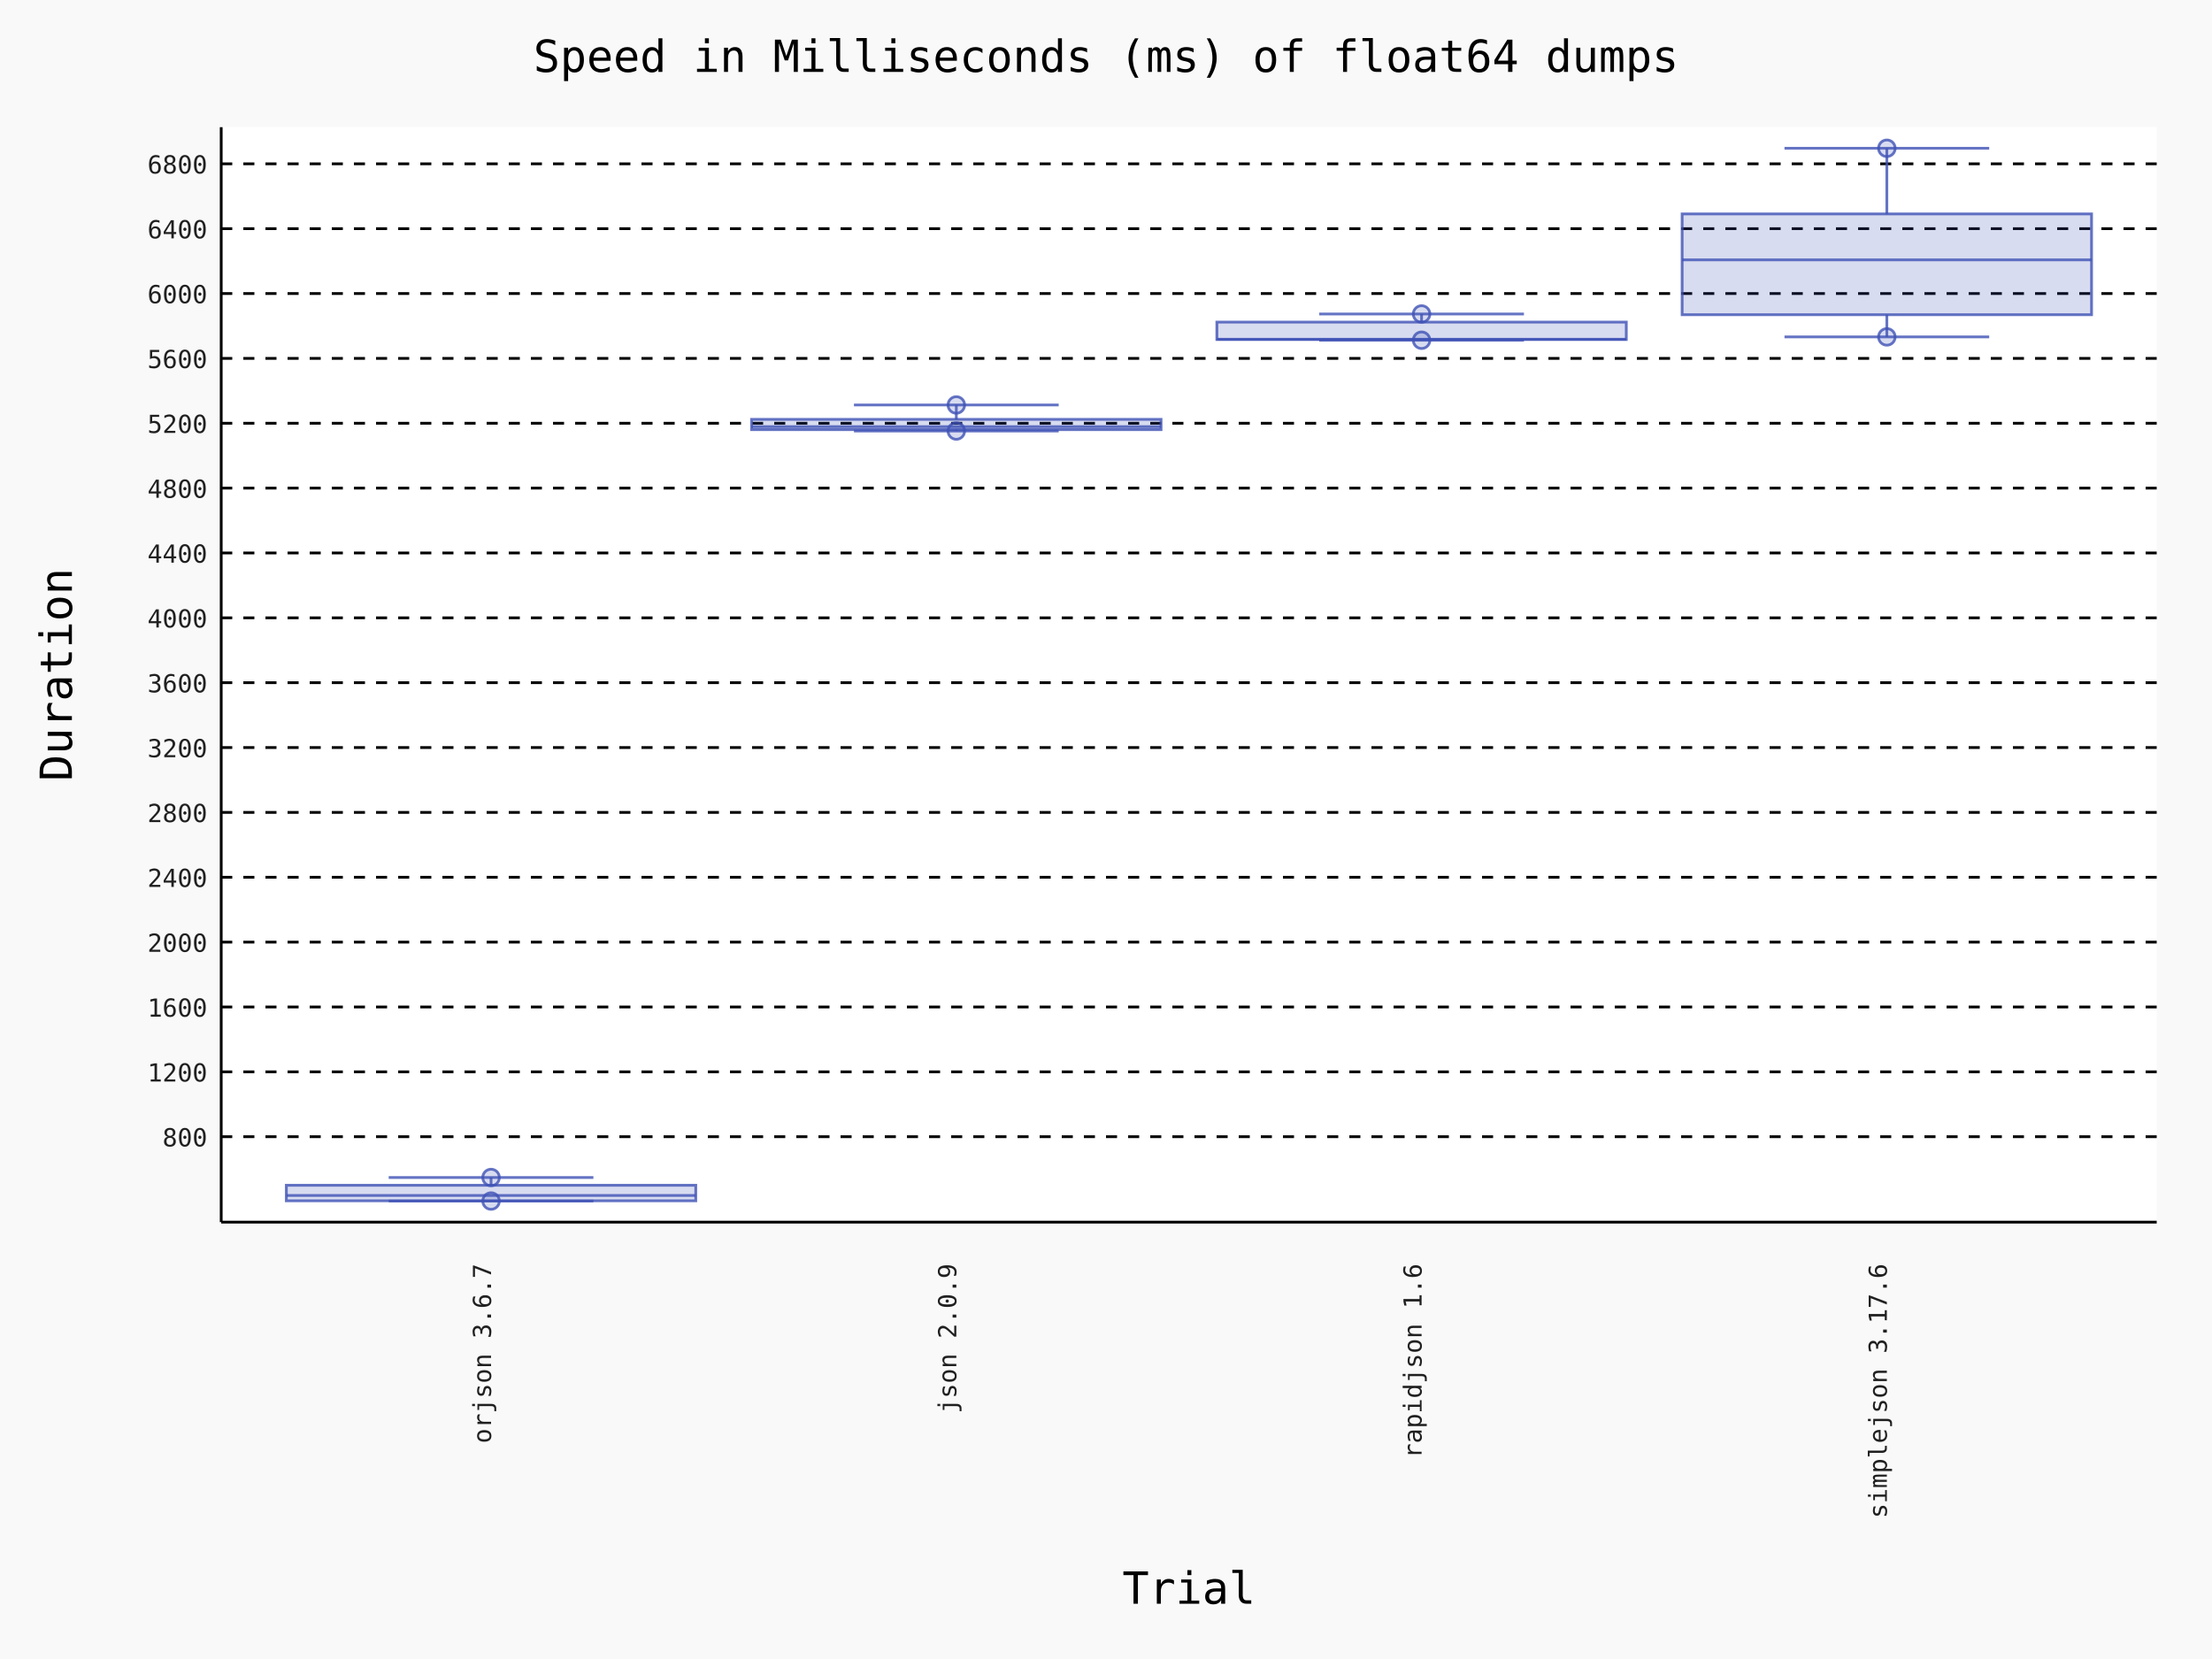
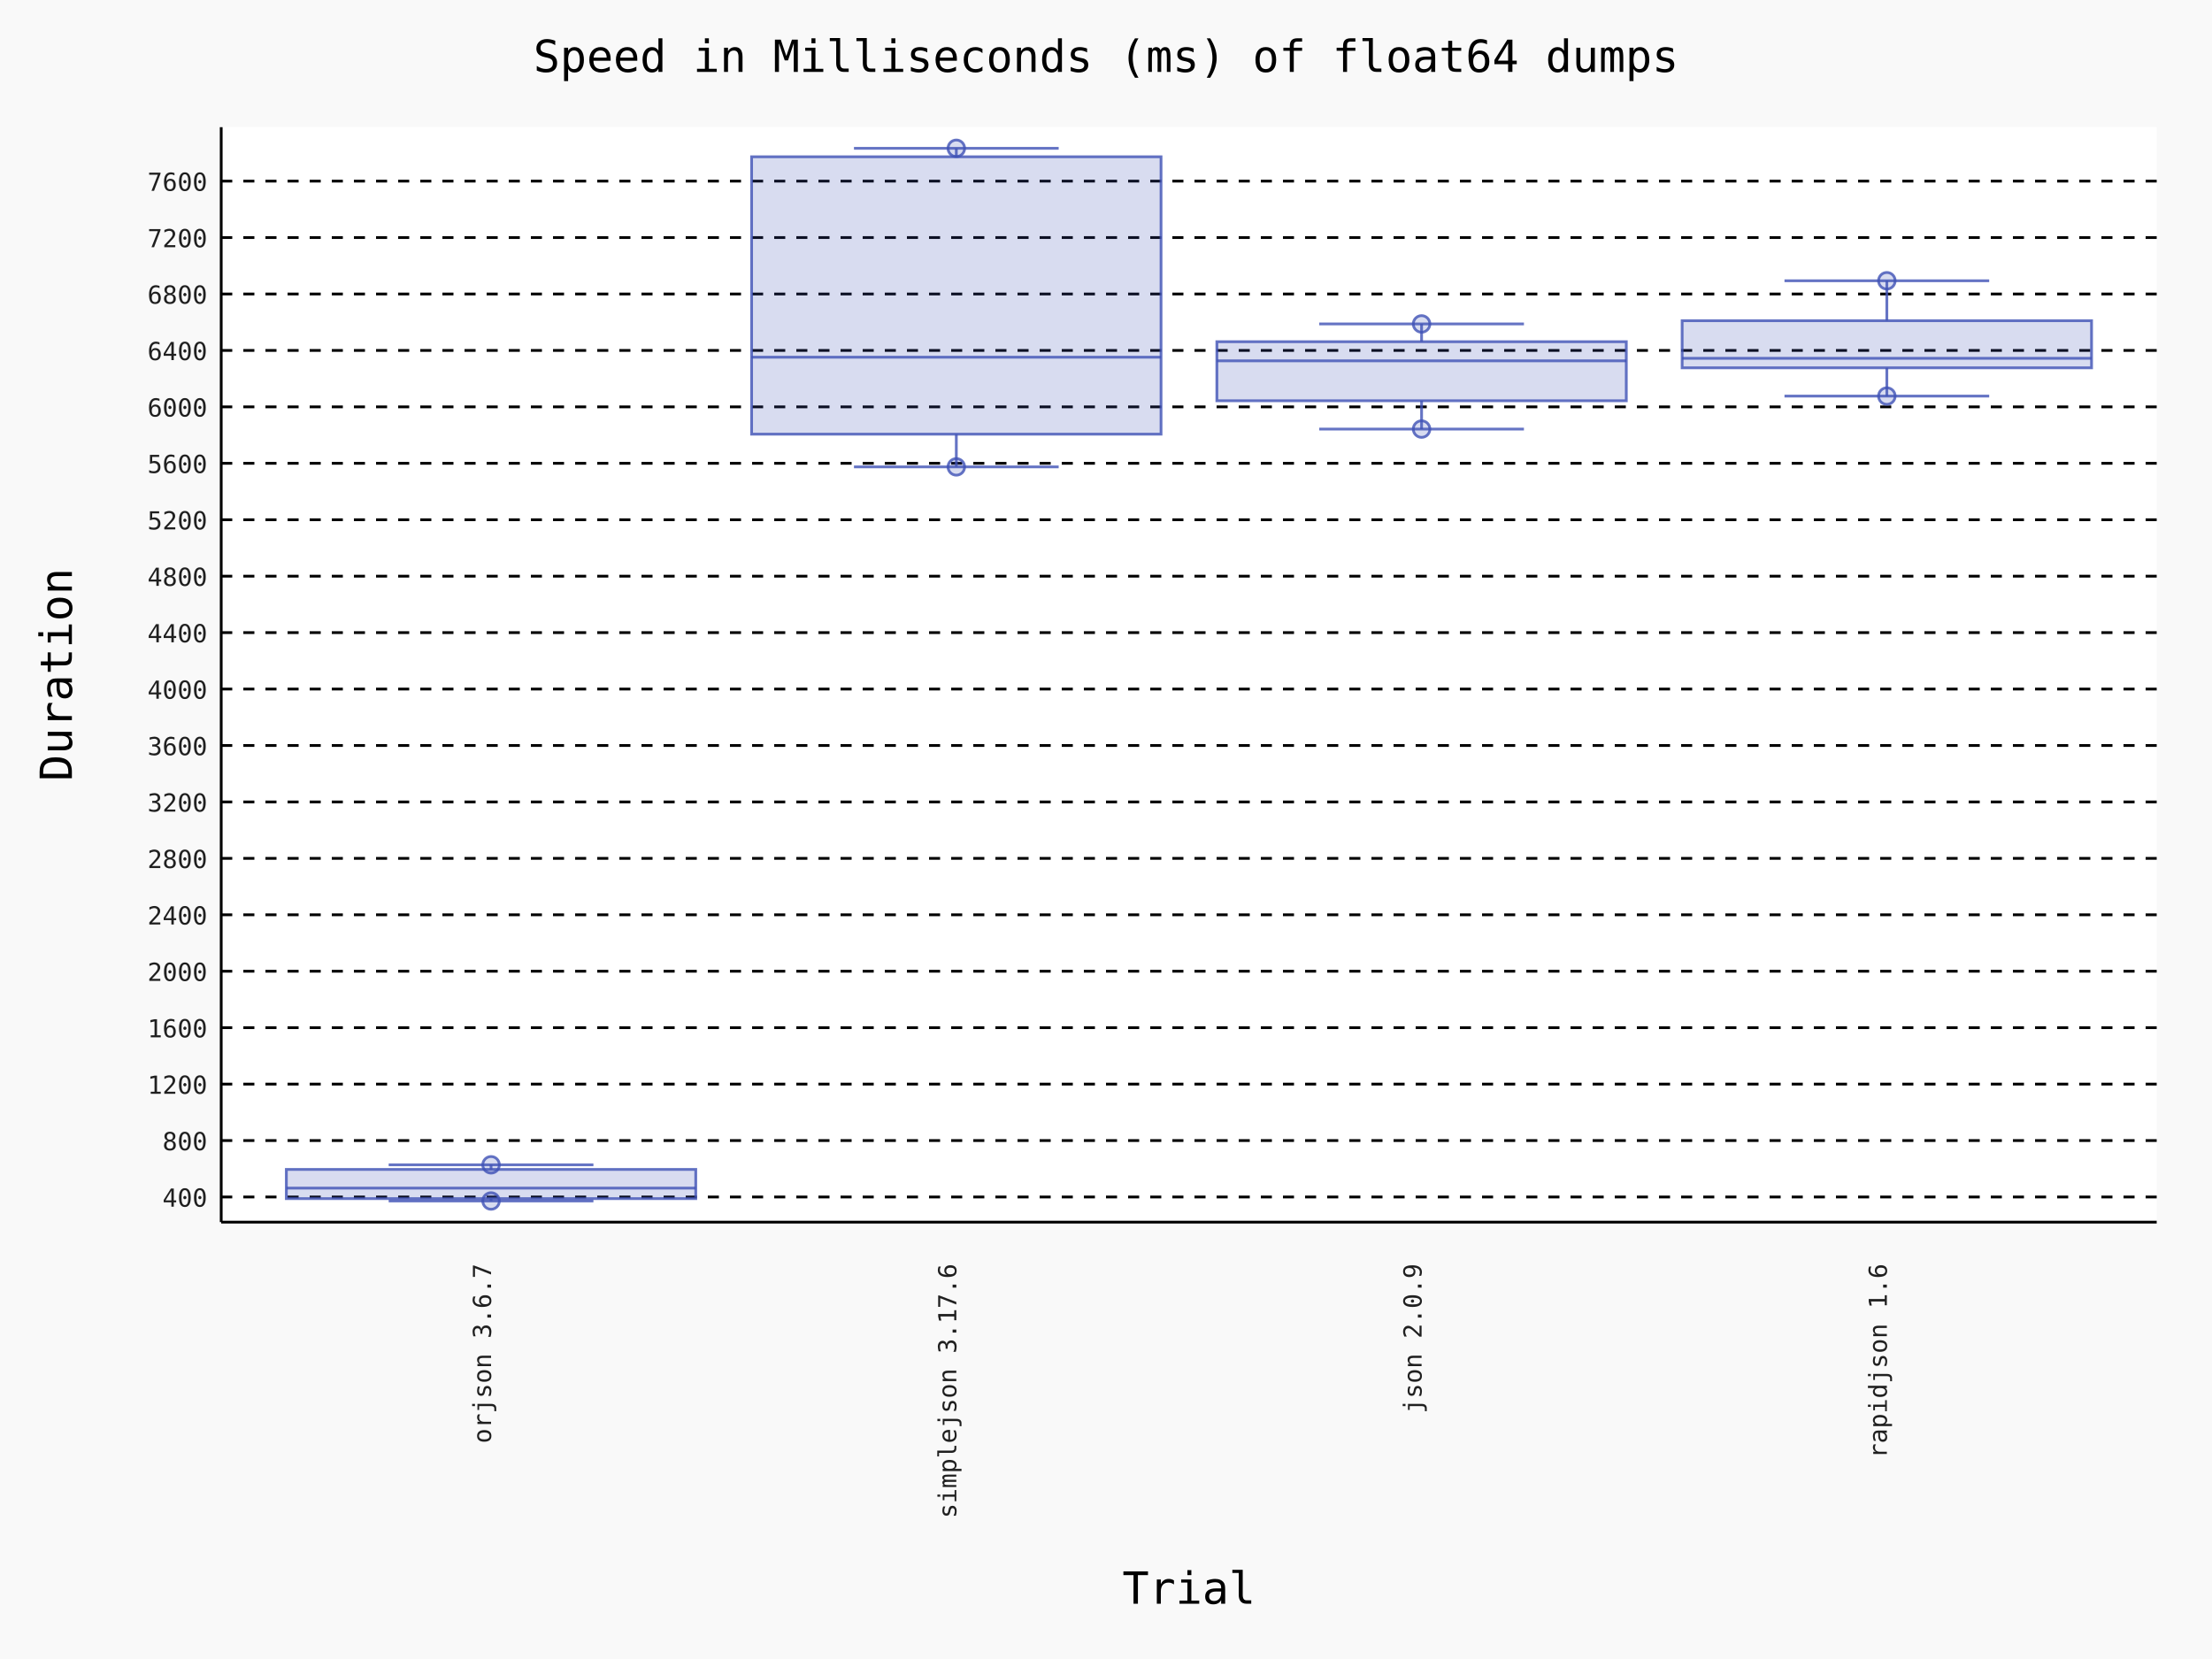
- <svg xmlns="http://www.w3.org/2000/svg" id="chart-62da3512-3def-4bbe-b81f-a2ab0388525a" class="pygal-chart" viewBox="0 0 800 600">
+ <svg xmlns="http://www.w3.org/2000/svg" id="chart-a0ef05c3-7098-433a-9651-b5ea1ead9136" class="pygal-chart" viewBox="0 0 800 600">
  <defs>
-     <style type="text/css">#chart-62da3512-3def-4bbe-b81f-a2ab0388525a{-webkit-user-select:none;-webkit-font-smoothing:antialiased;font-family:Consolas,"Deja Vu Sans Mono","Bitstream Vera Sans Mono","Courier New",monospace}#chart-62da3512-3def-4bbe-b81f-a2ab0388525a .title{font-family:Consolas,"Deja Vu Sans Mono","Bitstream Vera Sans Mono","Courier New",monospace;font-size:16px}#chart-62da3512-3def-4bbe-b81f-a2ab0388525a .legends .legend text{font-family:Consolas,"Deja Vu Sans Mono","Bitstream Vera Sans Mono","Courier New",monospace;font-size:14px}#chart-62da3512-3def-4bbe-b81f-a2ab0388525a .axis text{font-family:Consolas,"Deja Vu Sans Mono","Bitstream Vera Sans Mono","Courier New",monospace;font-size:10px}#chart-62da3512-3def-4bbe-b81f-a2ab0388525a .axis text.major{font-family:Consolas,"Deja Vu Sans Mono","Bitstream Vera Sans Mono","Courier New",monospace;font-size:10px}#chart-62da3512-3def-4bbe-b81f-a2ab0388525a .text-overlay text.value{font-family:Consolas,"Deja Vu Sans Mono","Bitstream Vera Sans Mono","Courier New",monospace;font-size:16px}#chart-62da3512-3def-4bbe-b81f-a2ab0388525a .text-overlay text.label{font-family:Consolas,"Deja Vu Sans Mono","Bitstream Vera Sans Mono","Courier New",monospace;font-size:10px}#chart-62da3512-3def-4bbe-b81f-a2ab0388525a .tooltip{font-family:Consolas,"Deja Vu Sans Mono","Bitstream Vera Sans Mono","Courier New",monospace;font-size:14px}#chart-62da3512-3def-4bbe-b81f-a2ab0388525a text.no_data{font-family:Consolas,"Deja Vu Sans Mono","Bitstream Vera Sans Mono","Courier New",monospace;font-size:64px}
- #chart-62da3512-3def-4bbe-b81f-a2ab0388525a{background-color:rgba(249,249,249,1)}#chart-62da3512-3def-4bbe-b81f-a2ab0388525a path,#chart-62da3512-3def-4bbe-b81f-a2ab0388525a line,#chart-62da3512-3def-4bbe-b81f-a2ab0388525a rect,#chart-62da3512-3def-4bbe-b81f-a2ab0388525a circle{-webkit-transition:150ms;-moz-transition:150ms;transition:150ms}#chart-62da3512-3def-4bbe-b81f-a2ab0388525a .graph &gt; .background{fill:rgba(249,249,249,1)}#chart-62da3512-3def-4bbe-b81f-a2ab0388525a .plot &gt; .background{fill:rgba(255,255,255,1)}#chart-62da3512-3def-4bbe-b81f-a2ab0388525a .graph{fill:rgba(0,0,0,.87)}#chart-62da3512-3def-4bbe-b81f-a2ab0388525a text.no_data{fill:rgba(0,0,0,1)}#chart-62da3512-3def-4bbe-b81f-a2ab0388525a .title{fill:rgba(0,0,0,1)}#chart-62da3512-3def-4bbe-b81f-a2ab0388525a .legends .legend text{fill:rgba(0,0,0,.87)}#chart-62da3512-3def-4bbe-b81f-a2ab0388525a .legends .legend:hover text{fill:rgba(0,0,0,1)}#chart-62da3512-3def-4bbe-b81f-a2ab0388525a .axis .line{stroke:rgba(0,0,0,1)}#chart-62da3512-3def-4bbe-b81f-a2ab0388525a .axis .guide.line{stroke:rgba(0,0,0,.54)}#chart-62da3512-3def-4bbe-b81f-a2ab0388525a .axis .major.line{stroke:rgba(0,0,0,.87)}#chart-62da3512-3def-4bbe-b81f-a2ab0388525a .axis text.major{fill:rgba(0,0,0,1)}#chart-62da3512-3def-4bbe-b81f-a2ab0388525a .axis.y .guides:hover .guide.line,#chart-62da3512-3def-4bbe-b81f-a2ab0388525a .line-graph .axis.x .guides:hover .guide.line,#chart-62da3512-3def-4bbe-b81f-a2ab0388525a .stackedline-graph .axis.x .guides:hover .guide.line,#chart-62da3512-3def-4bbe-b81f-a2ab0388525a .xy-graph .axis.x .guides:hover .guide.line{stroke:rgba(0,0,0,1)}#chart-62da3512-3def-4bbe-b81f-a2ab0388525a .axis .guides:hover text{fill:rgba(0,0,0,1)}#chart-62da3512-3def-4bbe-b81f-a2ab0388525a .reactive{fill-opacity:.7;stroke-opacity:.8;stroke-width:1}#chart-62da3512-3def-4bbe-b81f-a2ab0388525a .ci{stroke:rgba(0,0,0,.87)}#chart-62da3512-3def-4bbe-b81f-a2ab0388525a .reactive.active,#chart-62da3512-3def-4bbe-b81f-a2ab0388525a .active .reactive{fill-opacity:.8;stroke-opacity:.9;stroke-width:4}#chart-62da3512-3def-4bbe-b81f-a2ab0388525a .ci .reactive.active{stroke-width:1.5}#chart-62da3512-3def-4bbe-b81f-a2ab0388525a .series text{fill:rgba(0,0,0,1)}#chart-62da3512-3def-4bbe-b81f-a2ab0388525a .tooltip rect{fill:rgba(255,255,255,1);stroke:rgba(0,0,0,1);-webkit-transition:opacity 150ms;-moz-transition:opacity 150ms;transition:opacity 150ms}#chart-62da3512-3def-4bbe-b81f-a2ab0388525a .tooltip .label{fill:rgba(0,0,0,.87)}#chart-62da3512-3def-4bbe-b81f-a2ab0388525a .tooltip .label{fill:rgba(0,0,0,.87)}#chart-62da3512-3def-4bbe-b81f-a2ab0388525a .tooltip .legend{font-size:.8em;fill:rgba(0,0,0,.54)}#chart-62da3512-3def-4bbe-b81f-a2ab0388525a .tooltip .x_label{font-size:.6em;fill:rgba(0,0,0,1)}#chart-62da3512-3def-4bbe-b81f-a2ab0388525a .tooltip .xlink{font-size:.5em;text-decoration:underline}#chart-62da3512-3def-4bbe-b81f-a2ab0388525a .tooltip .value{font-size:1.5em}#chart-62da3512-3def-4bbe-b81f-a2ab0388525a .bound{font-size:.5em}#chart-62da3512-3def-4bbe-b81f-a2ab0388525a .max-value{font-size:.75em;fill:rgba(0,0,0,.54)}#chart-62da3512-3def-4bbe-b81f-a2ab0388525a .map-element{fill:rgba(255,255,255,1);stroke:rgba(0,0,0,.54) !important}#chart-62da3512-3def-4bbe-b81f-a2ab0388525a .map-element .reactive{fill-opacity:inherit;stroke-opacity:inherit}#chart-62da3512-3def-4bbe-b81f-a2ab0388525a .color-0,#chart-62da3512-3def-4bbe-b81f-a2ab0388525a .color-0 a:visited{stroke:#3F51B5;fill:#3F51B5}#chart-62da3512-3def-4bbe-b81f-a2ab0388525a .color-1,#chart-62da3512-3def-4bbe-b81f-a2ab0388525a .color-1 a:visited{stroke:#3F51B5;fill:#3F51B5}#chart-62da3512-3def-4bbe-b81f-a2ab0388525a .color-2,#chart-62da3512-3def-4bbe-b81f-a2ab0388525a .color-2 a:visited{stroke:#3F51B5;fill:#3F51B5}#chart-62da3512-3def-4bbe-b81f-a2ab0388525a .color-3,#chart-62da3512-3def-4bbe-b81f-a2ab0388525a .color-3 a:visited{stroke:#3F51B5;fill:#3F51B5}#chart-62da3512-3def-4bbe-b81f-a2ab0388525a .text-overlay .color-0 text{fill:black}#chart-62da3512-3def-4bbe-b81f-a2ab0388525a .text-overlay .color-1 text{fill:black}#chart-62da3512-3def-4bbe-b81f-a2ab0388525a .text-overlay .color-2 text{fill:black}#chart-62da3512-3def-4bbe-b81f-a2ab0388525a .text-overlay .color-3 text{fill:black}
- #chart-62da3512-3def-4bbe-b81f-a2ab0388525a text.no_data{text-anchor:middle}#chart-62da3512-3def-4bbe-b81f-a2ab0388525a .guide.line{fill:none}#chart-62da3512-3def-4bbe-b81f-a2ab0388525a .centered{text-anchor:middle}#chart-62da3512-3def-4bbe-b81f-a2ab0388525a .title{text-anchor:middle}#chart-62da3512-3def-4bbe-b81f-a2ab0388525a .legends .legend text{fill-opacity:1}#chart-62da3512-3def-4bbe-b81f-a2ab0388525a .axis.x text{text-anchor:middle}#chart-62da3512-3def-4bbe-b81f-a2ab0388525a .axis.x:not(.web) text[transform]{text-anchor:start}#chart-62da3512-3def-4bbe-b81f-a2ab0388525a .axis.x:not(.web) text[transform].backwards{text-anchor:end}#chart-62da3512-3def-4bbe-b81f-a2ab0388525a .axis.y text{text-anchor:end}#chart-62da3512-3def-4bbe-b81f-a2ab0388525a .axis.y text[transform].backwards{text-anchor:start}#chart-62da3512-3def-4bbe-b81f-a2ab0388525a .axis.y2 text{text-anchor:start}#chart-62da3512-3def-4bbe-b81f-a2ab0388525a .axis.y2 text[transform].backwards{text-anchor:end}#chart-62da3512-3def-4bbe-b81f-a2ab0388525a .axis .guide.line{stroke-dasharray:4,4;stroke:black}#chart-62da3512-3def-4bbe-b81f-a2ab0388525a .axis .major.guide.line{stroke-dasharray:6,6;stroke:black}#chart-62da3512-3def-4bbe-b81f-a2ab0388525a .horizontal .axis.y .guide.line,#chart-62da3512-3def-4bbe-b81f-a2ab0388525a .horizontal .axis.y2 .guide.line,#chart-62da3512-3def-4bbe-b81f-a2ab0388525a .vertical .axis.x .guide.line{opacity:0}#chart-62da3512-3def-4bbe-b81f-a2ab0388525a .horizontal .axis.always_show .guide.line,#chart-62da3512-3def-4bbe-b81f-a2ab0388525a .vertical .axis.always_show .guide.line{opacity:1 !important}#chart-62da3512-3def-4bbe-b81f-a2ab0388525a .axis.y .guides:hover .guide.line,#chart-62da3512-3def-4bbe-b81f-a2ab0388525a .axis.y2 .guides:hover .guide.line,#chart-62da3512-3def-4bbe-b81f-a2ab0388525a .axis.x .guides:hover .guide.line{opacity:1}#chart-62da3512-3def-4bbe-b81f-a2ab0388525a .axis .guides:hover text{opacity:1}#chart-62da3512-3def-4bbe-b81f-a2ab0388525a .nofill{fill:none}#chart-62da3512-3def-4bbe-b81f-a2ab0388525a .subtle-fill{fill-opacity:.2}#chart-62da3512-3def-4bbe-b81f-a2ab0388525a .dot{stroke-width:1px;fill-opacity:1;stroke-opacity:1}#chart-62da3512-3def-4bbe-b81f-a2ab0388525a .dot.active{stroke-width:5px}#chart-62da3512-3def-4bbe-b81f-a2ab0388525a .dot.negative{fill:transparent}#chart-62da3512-3def-4bbe-b81f-a2ab0388525a text,#chart-62da3512-3def-4bbe-b81f-a2ab0388525a tspan{stroke:none !important}#chart-62da3512-3def-4bbe-b81f-a2ab0388525a .series text.active{opacity:1}#chart-62da3512-3def-4bbe-b81f-a2ab0388525a .tooltip rect{fill-opacity:.95;stroke-width:.5}#chart-62da3512-3def-4bbe-b81f-a2ab0388525a .tooltip text{fill-opacity:1}#chart-62da3512-3def-4bbe-b81f-a2ab0388525a .showable{visibility:hidden}#chart-62da3512-3def-4bbe-b81f-a2ab0388525a .showable.shown{visibility:visible}#chart-62da3512-3def-4bbe-b81f-a2ab0388525a .gauge-background{fill:rgba(229,229,229,1);stroke:none}#chart-62da3512-3def-4bbe-b81f-a2ab0388525a .bg-lines{stroke:rgba(249,249,249,1);stroke-width:2px}
+     <style type="text/css">#chart-a0ef05c3-7098-433a-9651-b5ea1ead9136{-webkit-user-select:none;-webkit-font-smoothing:antialiased;font-family:Consolas,"Deja Vu Sans Mono","Bitstream Vera Sans Mono","Courier New",monospace}#chart-a0ef05c3-7098-433a-9651-b5ea1ead9136 .title{font-family:Consolas,"Deja Vu Sans Mono","Bitstream Vera Sans Mono","Courier New",monospace;font-size:16px}#chart-a0ef05c3-7098-433a-9651-b5ea1ead9136 .legends .legend text{font-family:Consolas,"Deja Vu Sans Mono","Bitstream Vera Sans Mono","Courier New",monospace;font-size:14px}#chart-a0ef05c3-7098-433a-9651-b5ea1ead9136 .axis text{font-family:Consolas,"Deja Vu Sans Mono","Bitstream Vera Sans Mono","Courier New",monospace;font-size:10px}#chart-a0ef05c3-7098-433a-9651-b5ea1ead9136 .axis text.major{font-family:Consolas,"Deja Vu Sans Mono","Bitstream Vera Sans Mono","Courier New",monospace;font-size:10px}#chart-a0ef05c3-7098-433a-9651-b5ea1ead9136 .text-overlay text.value{font-family:Consolas,"Deja Vu Sans Mono","Bitstream Vera Sans Mono","Courier New",monospace;font-size:16px}#chart-a0ef05c3-7098-433a-9651-b5ea1ead9136 .text-overlay text.label{font-family:Consolas,"Deja Vu Sans Mono","Bitstream Vera Sans Mono","Courier New",monospace;font-size:10px}#chart-a0ef05c3-7098-433a-9651-b5ea1ead9136 .tooltip{font-family:Consolas,"Deja Vu Sans Mono","Bitstream Vera Sans Mono","Courier New",monospace;font-size:14px}#chart-a0ef05c3-7098-433a-9651-b5ea1ead9136 text.no_data{font-family:Consolas,"Deja Vu Sans Mono","Bitstream Vera Sans Mono","Courier New",monospace;font-size:64px}
+ #chart-a0ef05c3-7098-433a-9651-b5ea1ead9136{background-color:rgba(249,249,249,1)}#chart-a0ef05c3-7098-433a-9651-b5ea1ead9136 path,#chart-a0ef05c3-7098-433a-9651-b5ea1ead9136 line,#chart-a0ef05c3-7098-433a-9651-b5ea1ead9136 rect,#chart-a0ef05c3-7098-433a-9651-b5ea1ead9136 circle{-webkit-transition:150ms;-moz-transition:150ms;transition:150ms}#chart-a0ef05c3-7098-433a-9651-b5ea1ead9136 .graph &gt; .background{fill:rgba(249,249,249,1)}#chart-a0ef05c3-7098-433a-9651-b5ea1ead9136 .plot &gt; .background{fill:rgba(255,255,255,1)}#chart-a0ef05c3-7098-433a-9651-b5ea1ead9136 .graph{fill:rgba(0,0,0,.87)}#chart-a0ef05c3-7098-433a-9651-b5ea1ead9136 text.no_data{fill:rgba(0,0,0,1)}#chart-a0ef05c3-7098-433a-9651-b5ea1ead9136 .title{fill:rgba(0,0,0,1)}#chart-a0ef05c3-7098-433a-9651-b5ea1ead9136 .legends .legend text{fill:rgba(0,0,0,.87)}#chart-a0ef05c3-7098-433a-9651-b5ea1ead9136 .legends .legend:hover text{fill:rgba(0,0,0,1)}#chart-a0ef05c3-7098-433a-9651-b5ea1ead9136 .axis .line{stroke:rgba(0,0,0,1)}#chart-a0ef05c3-7098-433a-9651-b5ea1ead9136 .axis .guide.line{stroke:rgba(0,0,0,.54)}#chart-a0ef05c3-7098-433a-9651-b5ea1ead9136 .axis .major.line{stroke:rgba(0,0,0,.87)}#chart-a0ef05c3-7098-433a-9651-b5ea1ead9136 .axis text.major{fill:rgba(0,0,0,1)}#chart-a0ef05c3-7098-433a-9651-b5ea1ead9136 .axis.y .guides:hover .guide.line,#chart-a0ef05c3-7098-433a-9651-b5ea1ead9136 .line-graph .axis.x .guides:hover .guide.line,#chart-a0ef05c3-7098-433a-9651-b5ea1ead9136 .stackedline-graph .axis.x .guides:hover .guide.line,#chart-a0ef05c3-7098-433a-9651-b5ea1ead9136 .xy-graph .axis.x .guides:hover .guide.line{stroke:rgba(0,0,0,1)}#chart-a0ef05c3-7098-433a-9651-b5ea1ead9136 .axis .guides:hover text{fill:rgba(0,0,0,1)}#chart-a0ef05c3-7098-433a-9651-b5ea1ead9136 .reactive{fill-opacity:.7;stroke-opacity:.8;stroke-width:1}#chart-a0ef05c3-7098-433a-9651-b5ea1ead9136 .ci{stroke:rgba(0,0,0,.87)}#chart-a0ef05c3-7098-433a-9651-b5ea1ead9136 .reactive.active,#chart-a0ef05c3-7098-433a-9651-b5ea1ead9136 .active .reactive{fill-opacity:.8;stroke-opacity:.9;stroke-width:4}#chart-a0ef05c3-7098-433a-9651-b5ea1ead9136 .ci .reactive.active{stroke-width:1.5}#chart-a0ef05c3-7098-433a-9651-b5ea1ead9136 .series text{fill:rgba(0,0,0,1)}#chart-a0ef05c3-7098-433a-9651-b5ea1ead9136 .tooltip rect{fill:rgba(255,255,255,1);stroke:rgba(0,0,0,1);-webkit-transition:opacity 150ms;-moz-transition:opacity 150ms;transition:opacity 150ms}#chart-a0ef05c3-7098-433a-9651-b5ea1ead9136 .tooltip .label{fill:rgba(0,0,0,.87)}#chart-a0ef05c3-7098-433a-9651-b5ea1ead9136 .tooltip .label{fill:rgba(0,0,0,.87)}#chart-a0ef05c3-7098-433a-9651-b5ea1ead9136 .tooltip .legend{font-size:.8em;fill:rgba(0,0,0,.54)}#chart-a0ef05c3-7098-433a-9651-b5ea1ead9136 .tooltip .x_label{font-size:.6em;fill:rgba(0,0,0,1)}#chart-a0ef05c3-7098-433a-9651-b5ea1ead9136 .tooltip .xlink{font-size:.5em;text-decoration:underline}#chart-a0ef05c3-7098-433a-9651-b5ea1ead9136 .tooltip .value{font-size:1.5em}#chart-a0ef05c3-7098-433a-9651-b5ea1ead9136 .bound{font-size:.5em}#chart-a0ef05c3-7098-433a-9651-b5ea1ead9136 .max-value{font-size:.75em;fill:rgba(0,0,0,.54)}#chart-a0ef05c3-7098-433a-9651-b5ea1ead9136 .map-element{fill:rgba(255,255,255,1);stroke:rgba(0,0,0,.54) !important}#chart-a0ef05c3-7098-433a-9651-b5ea1ead9136 .map-element .reactive{fill-opacity:inherit;stroke-opacity:inherit}#chart-a0ef05c3-7098-433a-9651-b5ea1ead9136 .color-0,#chart-a0ef05c3-7098-433a-9651-b5ea1ead9136 .color-0 a:visited{stroke:#3F51B5;fill:#3F51B5}#chart-a0ef05c3-7098-433a-9651-b5ea1ead9136 .color-1,#chart-a0ef05c3-7098-433a-9651-b5ea1ead9136 .color-1 a:visited{stroke:#3F51B5;fill:#3F51B5}#chart-a0ef05c3-7098-433a-9651-b5ea1ead9136 .color-2,#chart-a0ef05c3-7098-433a-9651-b5ea1ead9136 .color-2 a:visited{stroke:#3F51B5;fill:#3F51B5}#chart-a0ef05c3-7098-433a-9651-b5ea1ead9136 .color-3,#chart-a0ef05c3-7098-433a-9651-b5ea1ead9136 .color-3 a:visited{stroke:#3F51B5;fill:#3F51B5}#chart-a0ef05c3-7098-433a-9651-b5ea1ead9136 .text-overlay .color-0 text{fill:black}#chart-a0ef05c3-7098-433a-9651-b5ea1ead9136 .text-overlay .color-1 text{fill:black}#chart-a0ef05c3-7098-433a-9651-b5ea1ead9136 .text-overlay .color-2 text{fill:black}#chart-a0ef05c3-7098-433a-9651-b5ea1ead9136 .text-overlay .color-3 text{fill:black}
+ #chart-a0ef05c3-7098-433a-9651-b5ea1ead9136 text.no_data{text-anchor:middle}#chart-a0ef05c3-7098-433a-9651-b5ea1ead9136 .guide.line{fill:none}#chart-a0ef05c3-7098-433a-9651-b5ea1ead9136 .centered{text-anchor:middle}#chart-a0ef05c3-7098-433a-9651-b5ea1ead9136 .title{text-anchor:middle}#chart-a0ef05c3-7098-433a-9651-b5ea1ead9136 .legends .legend text{fill-opacity:1}#chart-a0ef05c3-7098-433a-9651-b5ea1ead9136 .axis.x text{text-anchor:middle}#chart-a0ef05c3-7098-433a-9651-b5ea1ead9136 .axis.x:not(.web) text[transform]{text-anchor:start}#chart-a0ef05c3-7098-433a-9651-b5ea1ead9136 .axis.x:not(.web) text[transform].backwards{text-anchor:end}#chart-a0ef05c3-7098-433a-9651-b5ea1ead9136 .axis.y text{text-anchor:end}#chart-a0ef05c3-7098-433a-9651-b5ea1ead9136 .axis.y text[transform].backwards{text-anchor:start}#chart-a0ef05c3-7098-433a-9651-b5ea1ead9136 .axis.y2 text{text-anchor:start}#chart-a0ef05c3-7098-433a-9651-b5ea1ead9136 .axis.y2 text[transform].backwards{text-anchor:end}#chart-a0ef05c3-7098-433a-9651-b5ea1ead9136 .axis .guide.line{stroke-dasharray:4,4;stroke:black}#chart-a0ef05c3-7098-433a-9651-b5ea1ead9136 .axis .major.guide.line{stroke-dasharray:6,6;stroke:black}#chart-a0ef05c3-7098-433a-9651-b5ea1ead9136 .horizontal .axis.y .guide.line,#chart-a0ef05c3-7098-433a-9651-b5ea1ead9136 .horizontal .axis.y2 .guide.line,#chart-a0ef05c3-7098-433a-9651-b5ea1ead9136 .vertical .axis.x .guide.line{opacity:0}#chart-a0ef05c3-7098-433a-9651-b5ea1ead9136 .horizontal .axis.always_show .guide.line,#chart-a0ef05c3-7098-433a-9651-b5ea1ead9136 .vertical .axis.always_show .guide.line{opacity:1 !important}#chart-a0ef05c3-7098-433a-9651-b5ea1ead9136 .axis.y .guides:hover .guide.line,#chart-a0ef05c3-7098-433a-9651-b5ea1ead9136 .axis.y2 .guides:hover .guide.line,#chart-a0ef05c3-7098-433a-9651-b5ea1ead9136 .axis.x .guides:hover .guide.line{opacity:1}#chart-a0ef05c3-7098-433a-9651-b5ea1ead9136 .axis .guides:hover text{opacity:1}#chart-a0ef05c3-7098-433a-9651-b5ea1ead9136 .nofill{fill:none}#chart-a0ef05c3-7098-433a-9651-b5ea1ead9136 .subtle-fill{fill-opacity:.2}#chart-a0ef05c3-7098-433a-9651-b5ea1ead9136 .dot{stroke-width:1px;fill-opacity:1;stroke-opacity:1}#chart-a0ef05c3-7098-433a-9651-b5ea1ead9136 .dot.active{stroke-width:5px}#chart-a0ef05c3-7098-433a-9651-b5ea1ead9136 .dot.negative{fill:transparent}#chart-a0ef05c3-7098-433a-9651-b5ea1ead9136 text,#chart-a0ef05c3-7098-433a-9651-b5ea1ead9136 tspan{stroke:none !important}#chart-a0ef05c3-7098-433a-9651-b5ea1ead9136 .series text.active{opacity:1}#chart-a0ef05c3-7098-433a-9651-b5ea1ead9136 .tooltip rect{fill-opacity:.95;stroke-width:.5}#chart-a0ef05c3-7098-433a-9651-b5ea1ead9136 .tooltip text{fill-opacity:1}#chart-a0ef05c3-7098-433a-9651-b5ea1ead9136 .showable{visibility:hidden}#chart-a0ef05c3-7098-433a-9651-b5ea1ead9136 .showable.shown{visibility:visible}#chart-a0ef05c3-7098-433a-9651-b5ea1ead9136 .gauge-background{fill:rgba(229,229,229,1);stroke:none}#chart-a0ef05c3-7098-433a-9651-b5ea1ead9136 .bg-lines{stroke:rgba(249,249,249,1);stroke-width:2px}
.tooltip .value{font-size:1em !important}.axis text{font-size:9px !important}</style>
  </defs>
  <g class="graph custombox-graph vertical">
    <rect x="0" y="0" width="800" height="600" class="background" />
    <g transform="translate(80, 46)" class="plot">
      <rect x="0" y="0" width="700.0" height="396.0" class="background" />
      <g class="axis y always_show">
        <path d="M0 396 h700" class="line" />
        <g class="guides">
-           <path d="M0 365.103 h700" class="guide line" />
-           <text x="-5" y="368.603" class="">800</text>
+           <path d="M0 386.905 h700" class="guide line" />
+           <text x="-5" y="390.405" class="">400</text>
        </g>
        <g class="guides">
-           <path d="M0 341.646 h700" class="guide line" />
-           <text x="-5" y="345.146" class="">1200</text>
+           <path d="M0 366.494 h700" class="guide line" />
+           <text x="-5" y="369.994" class="">800</text>
        </g>
        <g class="guides">
-           <path d="M0 318.189 h700" class="guide line" />
-           <text x="-5" y="321.689" class="">1600</text>
+           <path d="M0 346.083 h700" class="guide line" />
+           <text x="-5" y="349.583" class="">1200</text>
        </g>
        <g class="guides">
-           <path d="M0 294.732 h700" class="guide line" />
-           <text x="-5" y="298.232" class="">2000</text>
+           <path d="M0 325.671 h700" class="guide line" />
+           <text x="-5" y="329.171" class="">1600</text>
        </g>
        <g class="guides">
-           <path d="M0 271.274 h700" class="guide line" />
-           <text x="-5" y="274.774" class="">2400</text>
+           <path d="M0 305.26 h700" class="guide line" />
+           <text x="-5" y="308.76" class="">2000</text>
        </g>
        <g class="guides">
-           <path d="M0 247.817 h700" class="guide line" />
-           <text x="-5" y="251.317" class="">2800</text>
+           <path d="M0 284.849 h700" class="guide line" />
+           <text x="-5" y="288.349" class="">2400</text>
        </g>
        <g class="guides">
-           <path d="M0 224.36 h700" class="guide line" />
-           <text x="-5" y="227.86" class="">3200</text>
+           <path d="M0 264.438 h700" class="guide line" />
+           <text x="-5" y="267.938" class="">2800</text>
        </g>
        <g class="guides">
-           <path d="M0 200.903 h700" class="guide line" />
-           <text x="-5" y="204.403" class="">3600</text>
+           <path d="M0 244.027 h700" class="guide line" />
+           <text x="-5" y="247.527" class="">3200</text>
        </g>
        <g class="guides">
-           <path d="M0 177.446 h700" class="guide line" />
-           <text x="-5" y="180.946" class="">4000</text>
+           <path d="M0 223.616 h700" class="guide line" />
+           <text x="-5" y="227.116" class="">3600</text>
        </g>
        <g class="guides">
-           <path d="M0 153.988 h700" class="guide line" />
-           <text x="-5" y="157.488" class="">4400</text>
+           <path d="M0 203.205 h700" class="guide line" />
+           <text x="-5" y="206.705" class="">4000</text>
        </g>
        <g class="guides">
-           <path d="M0 130.531 h700" class="guide line" />
-           <text x="-5" y="134.031" class="">4800</text>
+           <path d="M0 182.794 h700" class="guide line" />
+           <text x="-5" y="186.294" class="">4400</text>
        </g>
        <g class="guides">
-           <path d="M0 107.074 h700" class="guide line" />
-           <text x="-5" y="110.574" class="">5200</text>
+           <path d="M0 162.383 h700" class="guide line" />
+           <text x="-5" y="165.883" class="">4800</text>
        </g>
        <g class="guides">
-           <path d="M0 83.617 h700" class="guide line" />
-           <text x="-5" y="87.117" class="">5600</text>
+           <path d="M0 141.972 h700" class="guide line" />
+           <text x="-5" y="145.472" class="">5200</text>
        </g>
        <g class="guides">
-           <path d="M0 60.16 h700" class="guide line" />
-           <text x="-5" y="63.66" class="">6000</text>
+           <path d="M0 121.56 h700" class="guide line" />
+           <text x="-5" y="125.06" class="">5600</text>
        </g>
        <g class="guides">
-           <path d="M0 36.702 h700" class="guide line" />
-           <text x="-5" y="40.202" class="">6400</text>
+           <path d="M0 101.149 h700" class="guide line" />
+           <text x="-5" y="104.649" class="">6000</text>
        </g>
        <g class="guides">
-           <path d="M0 13.245 h700" class="guide line" />
-           <text x="-5" y="16.745" class="">6800</text>
+           <path d="M0 80.738 h700" class="guide line" />
+           <text x="-5" y="84.238" class="">6400</text>
+         </g>
+         <g class="guides">
+           <path d="M0 60.327 h700" class="guide line" />
+           <text x="-5" y="63.827" class="">6800</text>
+         </g>
+         <g class="guides">
+           <path d="M0 39.916 h700" class="guide line" />
+           <text x="-5" y="43.416" class="">7200</text>
+         </g>
+         <g class="guides">
+           <path d="M0 19.505 h700" class="guide line" />
+           <text x="-5" y="23.005" class="">7600</text>
        </g>
      </g>
      <g class="axis x">
        <path d="M0 0 v396" class="line" />
        <g class="guides">
          <path d="M97.596 0 v396" class="guide line" />
          <text x="97.596" y="411.0" class="backwards" transform="rotate(270 97.59615 411)">orjson 3.6.7</text>
        </g>
        <g class="guides">
          <path d="M265.865 0 v396" class="guide line" />
-           <text x="265.865" y="411.0" class="backwards" transform="rotate(270 265.8654 411)">json 2.0.9</text>
+           <text x="265.865" y="411.0" class="backwards" transform="rotate(270 265.8654 411)">simplejson 3.17.6</text>
        </g>
        <g class="guides">
          <path d="M434.135 0 v396" class="guide line" />
-           <text x="434.135" y="411.0" class="backwards" transform="rotate(270 434.1346 411)">rapidjson 1.6</text>
+           <text x="434.135" y="411.0" class="backwards" transform="rotate(270 434.1346 411)">json 2.0.9</text>
        </g>
        <g class="guides">
          <path d="M602.404 0 v396" class="guide line" />
-           <text x="602.404" y="411.0" class="backwards" transform="rotate(270 602.4038 411)">simplejson 3.17.6</text>
+           <text x="602.404" y="411.0" class="backwards" transform="rotate(270 602.4038 411)">rapidjson 1.6</text>
        </g>
      </g>
      <g class="series serie-0 color-0">
        <g class="boxes">
          <g class="box">
-             <path stroke-width="3" d="M60.577 388.373 L134.615 388.373" class="reactive tooltip-trigger" />
-             <path stroke-width="3" d="M23.558 386.356 L171.635 386.356" class="reactive tooltip-trigger" />
-             <path stroke-width="3" d="M60.577 379.863 L134.615 379.863" class="reactive tooltip-trigger" />
-             <path stroke-width="2" d="M97.596 388.373 L97.596 388.283" class="reactive tooltip-trigger" />
-             <path stroke-width="2" d="M97.596 379.863 L97.596 382.665" class="reactive tooltip-trigger" />
-             <rect x="23.558" y="382.665" height="5.619" width="148.077" class="subtle-fill reactive tooltip-trigger" />
-             <circle cx="97.596" cy="388.373" r="3" class="subtle-fill reactive tooltip-trigger" />
-             <circle cx="97.596" cy="379.863" r="3" class="subtle-fill reactive tooltip-trigger" />
+             <path stroke-width="3" d="M60.577 388.353 L134.615 388.353" class="reactive tooltip-trigger" />
+             <path stroke-width="3" d="M23.558 383.696 L171.635 383.696" class="reactive tooltip-trigger" />
+             <path stroke-width="3" d="M60.577 375.274 L134.615 375.274" class="reactive tooltip-trigger" />
+             <path stroke-width="2" d="M97.596 388.353 L97.596 387.5" class="reactive tooltip-trigger" />
+             <path stroke-width="2" d="M97.596 375.274 L97.596 376.935" class="reactive tooltip-trigger" />
+             <rect x="23.558" y="376.935" height="10.565" width="148.077" class="subtle-fill reactive tooltip-trigger" />
+             <circle cx="97.596" cy="388.353" r="3" class="subtle-fill reactive tooltip-trigger" />
+             <circle cx="97.596" cy="375.274" r="3" class="subtle-fill reactive tooltip-trigger" />
          </g>
        </g>
      </g>
      <g class="series serie-1 color-1">
        <g class="boxes">
          <g class="box">
-             <path stroke-width="3" d="M228.846 109.88 L302.885 109.88" class="reactive tooltip-trigger" />
-             <path stroke-width="3" d="M191.827 108.311 L339.904 108.311" class="reactive tooltip-trigger" />
-             <path stroke-width="3" d="M228.846 100.466 L302.885 100.466" class="reactive tooltip-trigger" />
-             <path stroke-width="2" d="M265.865 109.88 L265.865 109.386" class="reactive tooltip-trigger" />
-             <path stroke-width="2" d="M265.865 100.466 L265.865 105.668" class="reactive tooltip-trigger" />
-             <rect x="191.827" y="105.668" height="3.718" width="148.077" class="subtle-fill reactive tooltip-trigger" />
-             <circle cx="265.865" cy="109.88" r="3" class="subtle-fill reactive tooltip-trigger" />
-             <circle cx="265.865" cy="100.466" r="3" class="subtle-fill reactive tooltip-trigger" />
+             <path stroke-width="3" d="M228.846 122.855 L302.885 122.855" class="reactive tooltip-trigger" />
+             <path stroke-width="3" d="M191.827 83.188 L339.904 83.188" class="reactive tooltip-trigger" />
+             <path stroke-width="3" d="M228.846 7.636 L302.885 7.636" class="reactive tooltip-trigger" />
+             <path stroke-width="2" d="M265.865 122.855 L265.865 111.023" class="reactive tooltip-trigger" />
+             <path stroke-width="2" d="M265.865 7.636 L265.865 10.699" class="reactive tooltip-trigger" />
+             <rect x="191.827" y="10.699" height="100.324" width="148.077" class="subtle-fill reactive tooltip-trigger" />
+             <circle cx="265.865" cy="122.855" r="3" class="subtle-fill reactive tooltip-trigger" />
+             <circle cx="265.865" cy="7.636" r="3" class="subtle-fill reactive tooltip-trigger" />
          </g>
        </g>
      </g>
      <g class="series serie-2 color-2">
        <g class="boxes">
          <g class="box">
-             <path stroke-width="3" d="M397.115 77.048 L471.154 77.048" class="reactive tooltip-trigger" />
-             <path stroke-width="3" d="M360.096 76.699 L508.173 76.699" class="reactive tooltip-trigger" />
-             <path stroke-width="3" d="M397.115 67.561 L471.154 67.561" class="reactive tooltip-trigger" />
-             <path stroke-width="2" d="M434.135 77.048 L434.135 76.793" class="reactive tooltip-trigger" />
-             <path stroke-width="2" d="M434.135 67.561 L434.135 70.494" class="reactive tooltip-trigger" />
-             <rect x="360.096" y="70.494" height="6.298" width="148.077" class="subtle-fill reactive tooltip-trigger" />
-             <circle cx="434.135" cy="77.048" r="3" class="subtle-fill reactive tooltip-trigger" />
-             <circle cx="434.135" cy="67.561" r="3" class="subtle-fill reactive tooltip-trigger" />
+             <path stroke-width="3" d="M397.115 109.182 L471.154 109.182" class="reactive tooltip-trigger" />
+             <path stroke-width="3" d="M360.096 84.497 L508.173 84.497" class="reactive tooltip-trigger" />
+             <path stroke-width="3" d="M397.115 71.154 L471.154 71.154" class="reactive tooltip-trigger" />
+             <path stroke-width="2" d="M434.135 109.182 L434.135 98.94" class="reactive tooltip-trigger" />
+             <path stroke-width="2" d="M434.135 71.154 L434.135 77.581" class="reactive tooltip-trigger" />
+             <rect x="360.096" y="77.581" height="21.359" width="148.077" class="subtle-fill reactive tooltip-trigger" />
+             <circle cx="434.135" cy="109.182" r="3" class="subtle-fill reactive tooltip-trigger" />
+             <circle cx="434.135" cy="71.154" r="3" class="subtle-fill reactive tooltip-trigger" />
          </g>
        </g>
      </g>
      <g class="series serie-3 color-3">
        <g class="boxes">
          <g class="box">
-             <path stroke-width="3" d="M565.385 75.845 L639.423 75.845" class="reactive tooltip-trigger" />
-             <path stroke-width="3" d="M528.365 47.982 L676.442 47.982" class="reactive tooltip-trigger" />
-             <path stroke-width="3" d="M565.385 7.623 L639.423 7.623" class="reactive tooltip-trigger" />
-             <path stroke-width="2" d="M602.404 75.845 L602.404 67.824" class="reactive tooltip-trigger" />
-             <path stroke-width="2" d="M602.404 7.623 L602.404 31.368" class="reactive tooltip-trigger" />
-             <rect x="528.365" y="31.368" height="36.455" width="148.077" class="subtle-fill reactive tooltip-trigger" />
-             <circle cx="602.404" cy="75.845" r="3" class="subtle-fill reactive tooltip-trigger" />
-             <circle cx="602.404" cy="7.623" r="3" class="subtle-fill reactive tooltip-trigger" />
+             <path stroke-width="3" d="M565.385 97.25 L639.423 97.25" class="reactive tooltip-trigger" />
+             <path stroke-width="3" d="M528.365 83.587 L676.442 83.587" class="reactive tooltip-trigger" />
+             <path stroke-width="3" d="M565.385 55.544 L639.423 55.544" class="reactive tooltip-trigger" />
+             <path stroke-width="2" d="M602.404 97.25 L602.404 87.029" class="reactive tooltip-trigger" />
+             <path stroke-width="2" d="M602.404 55.544 L602.404 69.987" class="reactive tooltip-trigger" />
+             <rect x="528.365" y="69.987" height="17.042" width="148.077" class="subtle-fill reactive tooltip-trigger" />
+             <circle cx="602.404" cy="97.25" r="3" class="subtle-fill reactive tooltip-trigger" />
+             <circle cx="602.404" cy="55.544" r="3" class="subtle-fill reactive tooltip-trigger" />
          </g>
        </g>
      </g>
    </g>
    <g class="titles">
      <text x="400.0" y="26" class="title plot_title">Speed in Milliseconds (ms) of float64 dumps</text>
      <text x="430.0" y="580.0" class="title">Trial</text>
      <text x="0" y="270.0" class="title" transform="rotate(-90 0 244)">Duration</text>
    </g>
    <g transform="translate(80, 46)" class="plot overlay">
      <g class="series serie-0 color-0" />
      <g class="series serie-1 color-1" />
      <g class="series serie-2 color-2" />
      <g class="series serie-3 color-3" />
    </g>
    <g transform="translate(80, 46)" class="plot text-overlay">
      <g class="series serie-0 color-0" />
      <g class="series serie-1 color-1" />
      <g class="series serie-2 color-2" />
      <g class="series serie-3 color-3" />
    </g>
    <g transform="translate(80, 46)" class="plot tooltip-overlay">
      <g transform="translate(0 0)" style="opacity: 0" class="tooltip">
        <rect rx="0" ry="0" width="0" height="0" class="tooltip-box" />
        <g class="text" />
      </g>
    </g>
  </g>
</svg>
